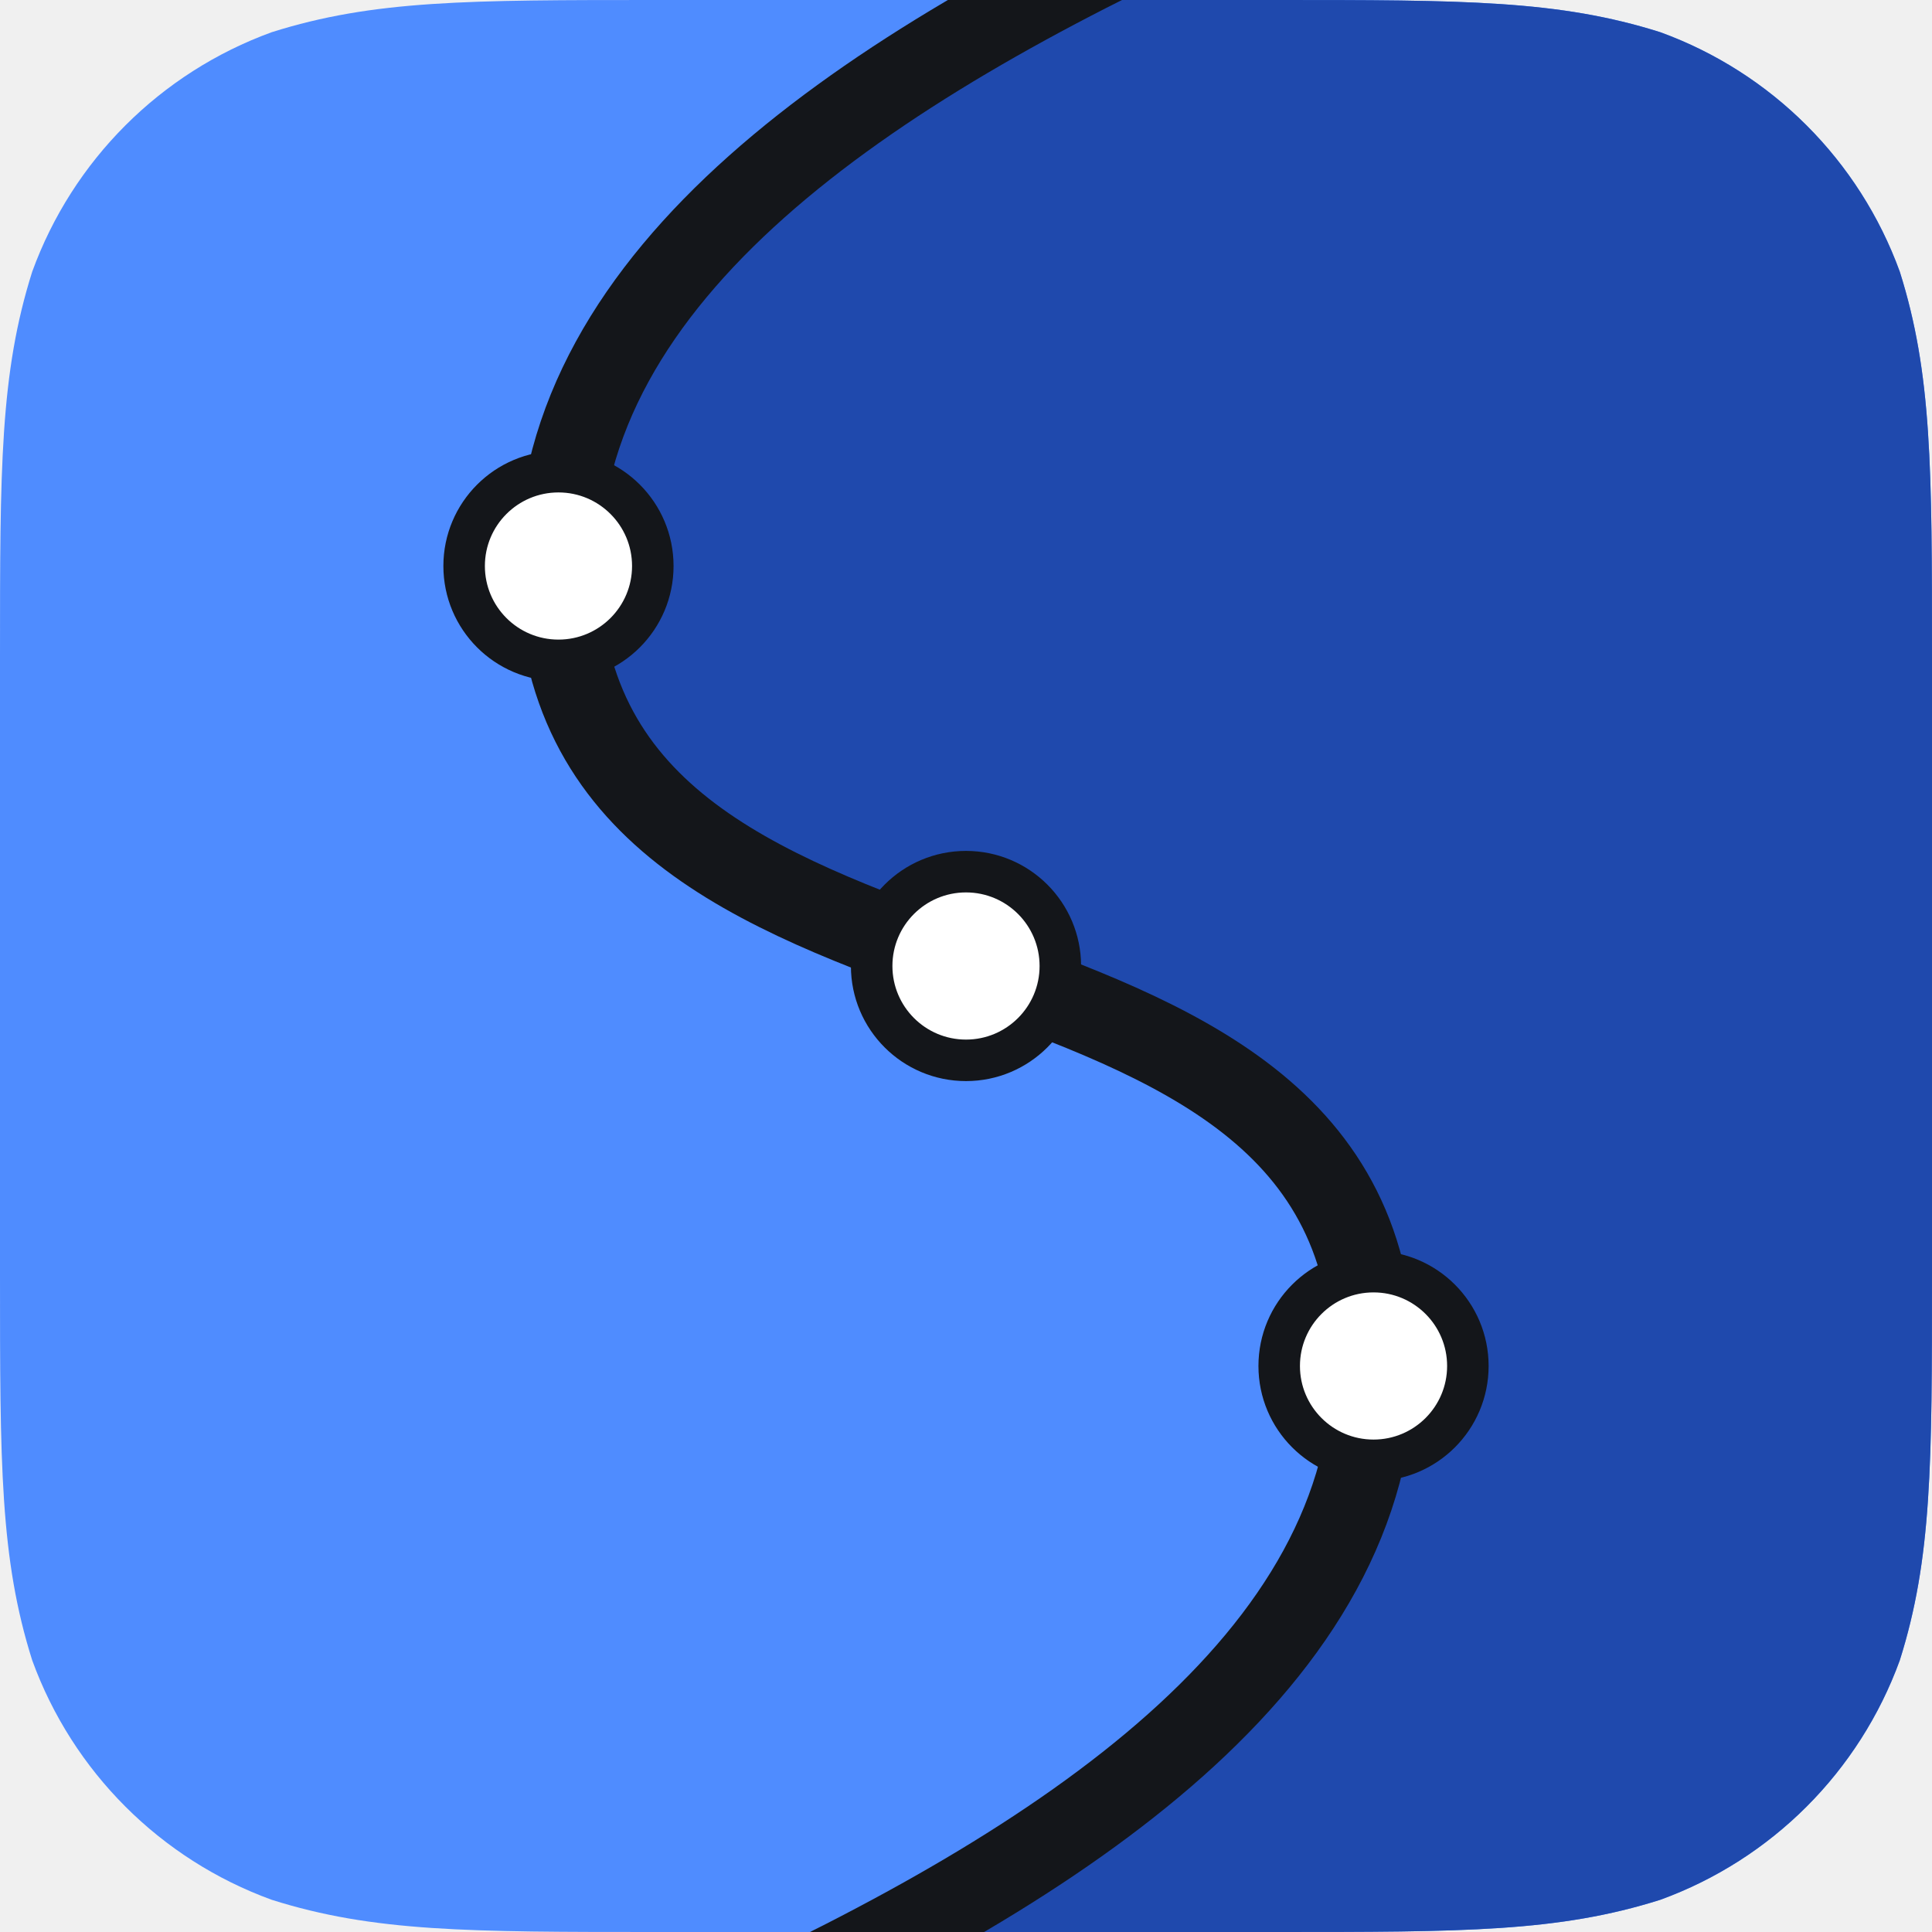
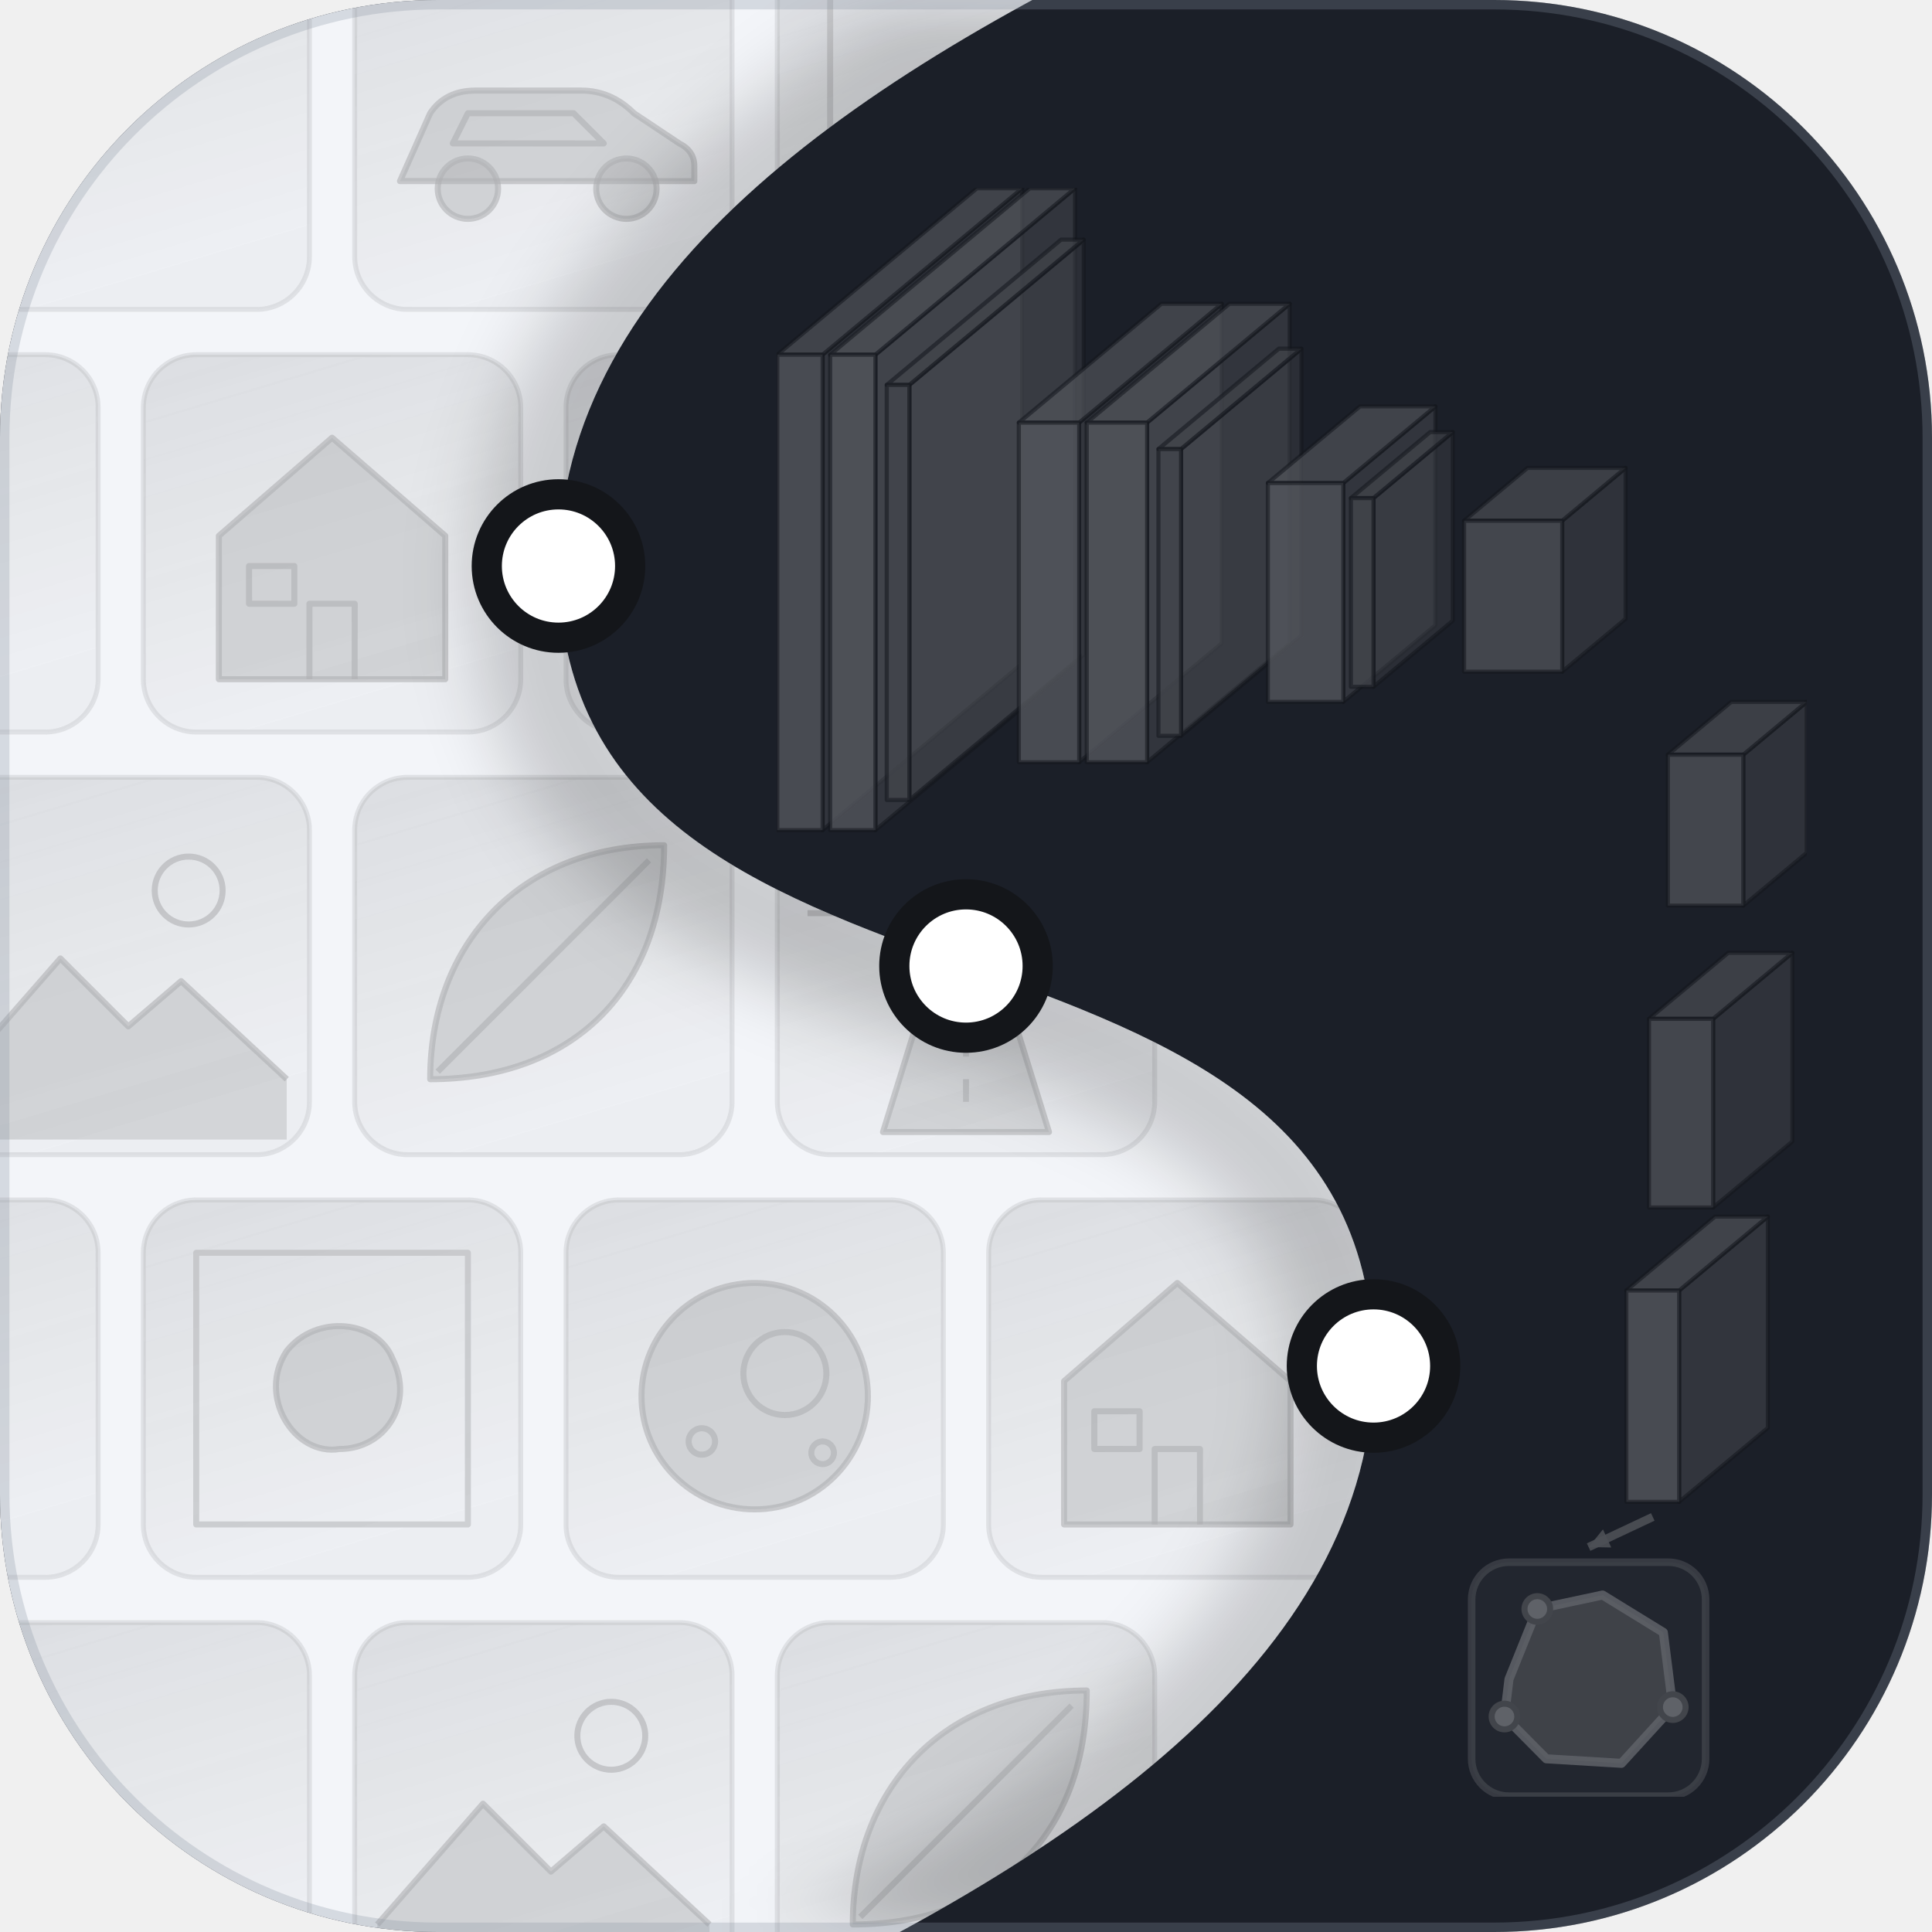
<svg xmlns="http://www.w3.org/2000/svg" viewBox="0 0 512 512">
  <defs>
-     <clipPath id="p">
-       <path d="M174.27 0.00L337.73 0.00C387.91 0.00 413.00 0.00 440.01 8.54C469.50 19.27 492.73 42.50 503.46 71.99C512.00 99.00 512.00 124.09 512.00 174.27L512.00 337.73C512.00 387.91 512.00 413.00 503.46 440.01C492.73 469.50 469.50 492.73 440.01 503.46C413.00 512.00 387.91 512.00 337.73 512.00L174.27 512.00C124.09 512.00 99.00 512.00 71.99 503.46C42.50 492.73 19.27 469.50 8.54 440.01C0.00 413.00 0.00 387.91 0.00 337.73L0.00 174.27C0.00 124.09 0.00 99.00 8.54 71.99C19.27 42.50 42.50 19.27 71.99 8.54C99.00 0.00 124.09 0.00 174.27 0.00Z" />
+     <clipPath id="cs">
+       <rect width="512" height="512" rx="116" />
    </clipPath>
+     <clipPath id="ls">
+       <path d="M322 -24C230 18 148 72 148 150C148 216 200 236 256 256C312 276 364 296 364 362C364 440 282 494 190 536L-40 536L-40 -24Z" />
+     </clipPath>
+     <clipPath id="rs">
+       <path d="M322 -24C230 18 148 72 148 150C148 216 200 236 256 256C312 276 364 296 364 362C364 440 282 494 190 536L552 536L552 -24Z" />
+     </clipPath>
+     <filter id="bs" x="-20%" y="-20%" width="140%" height="140%">
+       <feGaussianBlur stdDeviation="9" />
+     </filter>
+     <filter id="gs" x="-60%" y="-60%" width="220%" height="220%">
+       <feGaussianBlur stdDeviation="4" result="x" />
+       <feMerge>
+         <feMergeNode in="x" />
+         <feMergeNode in="SourceGraphic" />
+       </feMerge>
+     </filter>
+     <filter id="shs" x="-30%" y="-30%" width="160%" height="160%">
+       <feDropShadow dx="0" dy="5" stdDeviation="5" flood-opacity=".3" />
+     </filter>
+     <filter id="ms" x="0" y="0" width="1" height="1">
+       <feColorMatrix type="saturate" values="0" />
+     </filter>
+     <linearGradient id="duos" x1="0" y1="0" x2=".3" y2="1">
+       <stop offset="0" stop-color="#1d2a44" stop-opacity=".34" />
+       <stop offset="1" stop-color="#1d2a44" stop-opacity=".08" />
+     </linearGradient>
+     <linearGradient id="bgrs" x1="0" y1="0" x2="0" y2="1">
+       <stop offset="0" stop-color="#cdd8f0" stop-opacity=".95" />
+       <stop offset="1" stop-color="#22d3ee" stop-opacity=".75" />
+     </linearGradient>
  </defs>
-   <g clip-path="url(#p)">
-     <rect width="512" height="512" fill="#4f8cff" />
-     <path d="M322 -24C230 18 148 72 148 150C148 216 200 236 256 256C312 276 364 296 364 362C364 440 282 494 190 536L536 536L536 -24Z" fill="#1f49ad" />
-     <path d="M322 -24C230 18 148 72 148 150C148 216 200 236 256 256C312 276 364 296 364 362C364 440 282 494 190 536" fill="none" stroke="#14161a" stroke-width="22" />
+   <g clip-path="url(#cs)">
+     <rect width="512" height="512" fill="#1b1f28" />
+     <g clip-path="url(#rs)">
+       <g opacity="0.3" filter="url(#ms)">
+         <polygon points="218.0,94.0 270.9,49.9 270.9,175.9 218.0,220.0" fill="#cdd8f0" fill-opacity="0.41" stroke="#000" stroke-opacity=".55" stroke-width="1.1" stroke-linejoin="round" />
+         <polygon points="206.0,94.0 218.0,94.0 270.9,49.9 258.9,49.9" fill="#cdd8f0" fill-opacity="0.66" stroke="#000" stroke-opacity=".55" stroke-width="1.1" stroke-linejoin="round" />
+         <polygon points="206.0,94.0 218.0,94.0 218.0,220.0 206.0,220.0" fill="#cdd8f0" fill-opacity="0.82" stroke="#000" stroke-opacity=".55" stroke-width="1.1" stroke-linejoin="round" />
+         <polygon points="232.0,94.0 284.9,49.9 284.9,175.9 232.0,220.0" fill="#cdd8f0" fill-opacity="0.41" stroke="#000" stroke-opacity=".55" stroke-width="1.1" stroke-linejoin="round" />
+         <polygon points="220.0,94.0 232.0,94.0 284.9,49.9 272.9,49.9" fill="#cdd8f0" fill-opacity="0.66" stroke="#000" stroke-opacity=".55" stroke-width="1.1" stroke-linejoin="round" />
+         <polygon points="220.0,94.0 232.0,94.0 232.0,220.0 220.0,220.0" fill="#cdd8f0" fill-opacity="0.82" stroke="#000" stroke-opacity=".55" stroke-width="1.1" stroke-linejoin="round" />
+         <polygon points="241.0,102.0 287.2,63.5 287.2,173.5 241.0,212.0" fill="#a78bfa" fill-opacity="0.41" stroke="#000" stroke-opacity=".55" stroke-width="1.1" stroke-linejoin="round" />
+         <polygon points="235.0,102.0 241.0,102.0 287.2,63.5 281.2,63.5" fill="#a78bfa" fill-opacity="0.66" stroke="#000" stroke-opacity=".55" stroke-width="1.1" stroke-linejoin="round" />
+         <polygon points="235.0,102.0 241.0,102.0 241.0,212.0 235.0,212.0" fill="#a78bfa" fill-opacity="0.82" stroke="#000" stroke-opacity=".55" stroke-width="1.1" stroke-linejoin="round" />
+         <polygon points="286.0,112.0 323.8,80.5 323.8,170.5 286.0,202.0" fill="#cdd8f0" fill-opacity="0.41" stroke="#000" stroke-opacity=".55" stroke-width="1.1" stroke-linejoin="round" />
+         <polygon points="270.0,112.0 286.0,112.0 323.8,80.5 307.8,80.5" fill="#cdd8f0" fill-opacity="0.66" stroke="#000" stroke-opacity=".55" stroke-width="1.1" stroke-linejoin="round" />
+         <polygon points="270.0,112.0 286.0,112.0 286.0,202.0 270.0,202.0" fill="#cdd8f0" fill-opacity="0.82" stroke="#000" stroke-opacity=".55" stroke-width="1.1" stroke-linejoin="round" />
+         <polygon points="304.0,112.0 341.8,80.5 341.8,170.5 304.0,202.0" fill="#cdd8f0" fill-opacity="0.41" stroke="#000" stroke-opacity=".55" stroke-width="1.1" stroke-linejoin="round" />
+         <polygon points="288.0,112.0 304.0,112.0 341.8,80.5 325.8,80.5" fill="#cdd8f0" fill-opacity="0.66" stroke="#000" stroke-opacity=".55" stroke-width="1.1" stroke-linejoin="round" />
+         <polygon points="288.0,112.0 304.0,112.0 304.0,202.0 288.0,202.0" fill="#cdd8f0" fill-opacity="0.82" stroke="#000" stroke-opacity=".55" stroke-width="1.1" stroke-linejoin="round" />
+         <polygon points="313.0,119.0 344.9,92.4 344.9,168.4 313.0,195.0" fill="#a78bfa" fill-opacity="0.41" stroke="#000" stroke-opacity=".55" stroke-width="1.1" stroke-linejoin="round" />
+         <polygon points="307.0,119.0 313.0,119.0 344.9,92.4 338.9,92.4" fill="#a78bfa" fill-opacity="0.66" stroke="#000" stroke-opacity=".55" stroke-width="1.1" stroke-linejoin="round" />
+         <polygon points="307.0,119.0 313.0,119.0 313.0,195.0 307.0,195.0" fill="#a78bfa" fill-opacity="0.82" stroke="#000" stroke-opacity=".55" stroke-width="1.1" stroke-linejoin="round" />
+         <polygon points="356.0,128.0 380.4,107.7 380.4,165.7 356.0,186.0" fill="#cdd8f0" fill-opacity="0.41" stroke="#000" stroke-opacity=".55" stroke-width="1.1" stroke-linejoin="round" />
+         <polygon points="336.0,128.0 356.0,128.0 380.4,107.7 360.4,107.7" fill="#cdd8f0" fill-opacity="0.66" stroke="#000" stroke-opacity=".55" stroke-width="1.1" stroke-linejoin="round" />
+         <polygon points="336.0,128.0 356.0,128.0 356.0,186.0 336.0,186.0" fill="#cdd8f0" fill-opacity="0.82" stroke="#000" stroke-opacity=".55" stroke-width="1.1" stroke-linejoin="round" />
+         <polygon points="364.0,132.0 385.0,114.5 385.0,164.5 364.0,182.0" fill="#a78bfa" fill-opacity="0.41" stroke="#000" stroke-opacity=".55" stroke-width="1.1" stroke-linejoin="round" />
+         <polygon points="358.0,132.0 364.0,132.0 385.0,114.5 379.0,114.5" fill="#a78bfa" fill-opacity="0.66" stroke="#000" stroke-opacity=".55" stroke-width="1.1" stroke-linejoin="round" />
+         <polygon points="358.0,132.0 364.0,132.0 364.0,182.0 358.0,182.0" fill="#a78bfa" fill-opacity="0.82" stroke="#000" stroke-opacity=".55" stroke-width="1.1" stroke-linejoin="round" />
+         <polygon points="414.0,138.0 430.8,124.0 430.8,164.0 414.0,178.0" fill="#22d3ee" fill-opacity="0.41" stroke="#000" stroke-opacity=".55" stroke-width="1.1" stroke-linejoin="round" />
+         <polygon points="388.0,138.0 414.0,138.0 430.8,124.0 404.8,124.0" fill="#22d3ee" fill-opacity="0.66" stroke="#000" stroke-opacity=".55" stroke-width="1.1" stroke-linejoin="round" />
+         <polygon points="388.0,138.0 414.0,138.0 414.0,178.0 388.0,178.0" fill="#22d3ee" fill-opacity="0.82" stroke="#000" stroke-opacity=".55" stroke-width="1.1" stroke-linejoin="round" />
+         <polygon points="462.0,200.0 478.8,186.0 478.8,226.0 462.0,240.0" fill="#22d3ee" fill-opacity="0.41" stroke="#000" stroke-opacity=".55" stroke-width="1.1" stroke-linejoin="round" />
+         <polygon points="442.0,200.0 462.0,200.0 478.8,186.0 458.8,186.0" fill="#22d3ee" fill-opacity="0.66" stroke="#000" stroke-opacity=".55" stroke-width="1.1" stroke-linejoin="round" />
+         <polygon points="442.0,200.0 462.0,200.0 462.0,240.0 442.0,240.0" fill="#22d3ee" fill-opacity="0.82" stroke="#000" stroke-opacity=".55" stroke-width="1.1" stroke-linejoin="round" />
+         <polygon points="454.0,270.0 475.0,252.5 475.0,302.5 454.0,320.0" fill="#22d3ee" fill-opacity="0.41" stroke="#000" stroke-opacity=".55" stroke-width="1.1" stroke-linejoin="round" />
+         <polygon points="437.0,270.0 454.0,270.0 475.0,252.5 458.0,252.5" fill="#22d3ee" fill-opacity="0.66" stroke="#000" stroke-opacity=".55" stroke-width="1.1" stroke-linejoin="round" />
+         <polygon points="437.0,270.0 454.0,270.0 454.0,320.0 437.0,320.0" fill="#22d3ee" fill-opacity="0.82" stroke="#000" stroke-opacity=".55" stroke-width="1.1" stroke-linejoin="round" />
+         <polygon points="445.0,342.0 468.5,322.4 468.5,378.4 445.0,398.0" fill="#cdd8f0" fill-opacity="0.41" stroke="#000" stroke-opacity=".55" stroke-width="1.1" stroke-linejoin="round" />
+         <polygon points="431.0,342.0 445.0,342.0 468.5,322.4 454.5,322.4" fill="#cdd8f0" fill-opacity="0.66" stroke="#000" stroke-opacity=".55" stroke-width="1.1" stroke-linejoin="round" />
+         <polygon points="431.0,342.0 445.0,342.0 445.0,398.0 431.0,398.0" fill="#cdd8f0" fill-opacity="0.82" stroke="#000" stroke-opacity=".55" stroke-width="1.1" stroke-linejoin="round" />
+         <path d="M438.0 402.0 L421.0 410.0" stroke="#22d3ee" stroke-opacity="0.9" stroke-width="2.2" />
+         <polygon points="424.8,405.3 421.0,410.0 427.0,410.1" fill="#22d3ee" fill-opacity="0.9" />
+         <rect x="390" y="414" width="62" height="62" rx="9.9" fill="#cdd8f0" fill-opacity=".12" stroke="#cdd8f0" stroke-opacity=".5" stroke-width="2" />
+         <polygon points="399.9,445.0 407.4,426.4 424.7,422.7 440.8,432.6 443.3,452.4 429.7,467.3 409.8,466.1 398.7,454.9" fill="#a78bfa" fill-opacity=".9" stroke="#fff" stroke-opacity=".85" stroke-width="2.4" stroke-linejoin="round" />
+         <g>
+           <circle cx="407.4" cy="426.4" r="3.4" fill="#fff" stroke="#a78bfa" stroke-width="1.6" />
+           <circle cx="443.3" cy="452.4" r="3.4" fill="#fff" stroke="#a78bfa" stroke-width="1.6" />
+           <circle cx="398.7" cy="454.9" r="3.4" fill="#fff" stroke="#a78bfa" stroke-width="1.6" />
+         </g>
+       </g>
+     </g>
+     <g clip-path="url(#ls)">
+       <rect width="512" height="512" fill="#f3f5f9" />
+       <g opacity="0.34" filter="url(#ms)">
+         <g transform="translate(-80.0 32.0) rotate(0.0) scale(1.000) translate(-50 -50)">
+           <clipPath id="ts_0">
+             <rect width="100" height="100" rx="14" />
+           </clipPath>
+           <g clip-path="url(#ts_0)">
+             <rect width="100" height="100" fill="url(#duos)" />
+             <g fill="#1d2a44" fill-opacity=".42" />
+             <g fill="none" stroke="#1d2a44" stroke-opacity=".6" stroke-width="1.60" stroke-linejoin="round" />
+           </g>
+           <rect width="100" height="100" rx="14" fill="none" stroke="#1d2a44" stroke-opacity=".28" stroke-width="1.30" />
+         </g>
+         <g transform="translate(32.0 32.0) rotate(0.0) scale(1.000) translate(-50 -50)">
+           <clipPath id="ts_1">
+             <rect width="100" height="100" rx="14" />
+           </clipPath>
+           <g clip-path="url(#ts_1)">
+             <rect width="100" height="100" fill="url(#duos)" />
+             <g fill="#1d2a44" fill-opacity=".42" />
+             <g fill="none" stroke="#1d2a44" stroke-opacity=".6" stroke-width="1.60" stroke-linejoin="round" />
+           </g>
+           <rect width="100" height="100" rx="14" fill="none" stroke="#1d2a44" stroke-opacity=".28" stroke-width="1.30" />
+         </g>
+         <g transform="translate(144.0 32.0) rotate(0.0) scale(1.000) translate(-50 -50)">
+           <clipPath id="ts_2">
+             <rect width="100" height="100" rx="14" />
+           </clipPath>
+           <g clip-path="url(#ts_2)">
+             <rect width="100" height="100" fill="url(#duos)" />
+             <g fill="#1d2a44" fill-opacity=".42">
+               <path d="M12 66 L20 48 Q24 42 32 42 L60 42 Q68 42 74 48 L86 56 Q90 58 90 62 L90 66 Z" />
+               <circle cx="30" cy="68" r="8" />
+               <circle cx="72" cy="68" r="8" />
+             </g>
+             <g fill="none" stroke="#1d2a44" stroke-opacity=".6" stroke-width="1.60" stroke-linejoin="round">
+               <path d="M12 66 L20 48 Q24 42 32 42 L60 42 Q68 42 74 48 L86 56 Q90 58 90 62 L90 66 Z" />
+               <path d="M30 48 L58 48 L66 56 L26 56 Z" />
+               <circle cx="30" cy="68" r="8" />
+               <circle cx="72" cy="68" r="8" />
+             </g>
+           </g>
+           <rect width="100" height="100" rx="14" fill="none" stroke="#1d2a44" stroke-opacity=".28" stroke-width="1.30" />
+         </g>
+         <g transform="translate(256.0 32.0) rotate(0.0) scale(1.000) translate(-50 -50)">
+           <clipPath id="ts_3">
+             <rect width="100" height="100" rx="14" />
+           </clipPath>
+           <g clip-path="url(#ts_3)">
+             <rect width="100" height="100" fill="url(#duos)" />
+             <g fill="#1d2a44" fill-opacity=".42">
+               <path d="M38 40 C46 30 62 32 66 42 C72 54 64 66 52 66 C40 68 30 52 38 40 Z" />
+             </g>
+             <g fill="none" stroke="#1d2a44" stroke-opacity=".6" stroke-width="1.60" stroke-linejoin="round">
+               <path d="M14 14 H86 V86 H14 Z" stroke-opacity=".5" />
+               <path d="M38 40 C46 30 62 32 66 42 C72 54 64 66 52 66 C40 68 30 52 38 40 Z" />
+             </g>
+           </g>
+           <rect width="100" height="100" rx="14" fill="none" stroke="#1d2a44" stroke-opacity=".28" stroke-width="1.30" />
+         </g>
+         <g transform="translate(-24.0 144.0) rotate(0.0) scale(1.000) translate(-50 -50)">
+           <clipPath id="ts_4">
+             <rect width="100" height="100" rx="14" />
+           </clipPath>
+           <g clip-path="url(#ts_4)">
+             <rect width="100" height="100" fill="url(#duos)" />
+             <g fill="#1d2a44" fill-opacity=".42" />
+             <g fill="none" stroke="#1d2a44" stroke-opacity=".6" stroke-width="1.60" stroke-linejoin="round" />
+           </g>
+           <rect width="100" height="100" rx="14" fill="none" stroke="#1d2a44" stroke-opacity=".28" stroke-width="1.30" />
+         </g>
+         <g transform="translate(88.0 144.0) rotate(0.0) scale(1.000) translate(-50 -50)">
+           <clipPath id="ts_5">
+             <rect width="100" height="100" rx="14" />
+           </clipPath>
+           <g clip-path="url(#ts_5)">
+             <rect width="100" height="100" fill="url(#duos)" />
+             <g fill="#1d2a44" fill-opacity=".42">
+               <path d="M20 86 V48 L50 22 L80 48 V86 Z" />
+             </g>
+             <g fill="none" stroke="#1d2a44" stroke-opacity=".6" stroke-width="1.60" stroke-linejoin="round">
+               <path d="M20 86 V48 L50 22 L80 48 V86 Z" />
+               <path d="M44 86 V66 H56 V86" />
+               <path d="M28 56 H40 V66 H28 Z" />
+             </g>
+           </g>
+           <rect width="100" height="100" rx="14" fill="none" stroke="#1d2a44" stroke-opacity=".28" stroke-width="1.30" />
+         </g>
+         <g transform="translate(200.0 144.0) rotate(0.0) scale(1.000) translate(-50 -50)">
+           <clipPath id="ts_6">
+             <rect width="100" height="100" rx="14" />
+           </clipPath>
+           <g clip-path="url(#ts_6)">
+             <rect width="100" height="100" fill="url(#duos)" />
+             <g fill="#1d2a44" fill-opacity=".42">
+               <path d="M42 12 H58 V28 Q70 34 70 48 V84 Q70 90 64 90 H36 Q30 90 30 84 V48 Q30 34 42 28 Z" />
+             </g>
+             <g fill="none" stroke="#1d2a44" stroke-opacity=".6" stroke-width="1.60" stroke-linejoin="round">
+               <path d="M42 12 H58 V28 Q70 34 70 48 V84 Q70 90 64 90 H36 Q30 90 30 84 V48 Q30 34 42 28 Z" />
+               <path d="M30 56 H70" />
+             </g>
+           </g>
+           <rect width="100" height="100" rx="14" fill="none" stroke="#1d2a44" stroke-opacity=".28" stroke-width="1.30" />
+         </g>
+         <g transform="translate(-80.0 256.0) rotate(0.0) scale(1.000) translate(-50 -50)">
+           <clipPath id="ts_7">
+             <rect width="100" height="100" rx="14" />
+           </clipPath>
+           <g clip-path="url(#ts_7)">
+             <rect width="100" height="100" fill="url(#duos)" />
+             <g fill="#1d2a44" fill-opacity=".42" />
+             <g fill="none" stroke="#1d2a44" stroke-opacity=".6" stroke-width="1.60" stroke-linejoin="round" />
+           </g>
+           <rect width="100" height="100" rx="14" fill="none" stroke="#1d2a44" stroke-opacity=".28" stroke-width="1.30" />
+         </g>
+         <g transform="translate(32.0 256.0) rotate(0.0) scale(1.000) translate(-50 -50)">
+           <clipPath id="ts_8">
+             <rect width="100" height="100" rx="14" />
+           </clipPath>
+           <g clip-path="url(#ts_8)">
+             <rect width="100" height="100" fill="url(#duos)" />
+             <g fill="#1d2a44" fill-opacity=".42">
+               <path d="M6 80 L34 48 L52 66 L66 54 L94 80 L94 96 L6 96 Z" />
+             </g>
+             <g fill="none" stroke="#1d2a44" stroke-opacity=".6" stroke-width="1.60" stroke-linejoin="round">
+               <circle cx="68" cy="30" r="9" />
+               <path d="M6 80 L34 48 L52 66 L66 54 L94 80" />
+             </g>
+           </g>
+           <rect width="100" height="100" rx="14" fill="none" stroke="#1d2a44" stroke-opacity=".28" stroke-width="1.30" />
+         </g>
+         <g transform="translate(144.0 256.0) rotate(0.0) scale(1.000) translate(-50 -50)">
+           <clipPath id="ts_9">
+             <rect width="100" height="100" rx="14" />
+           </clipPath>
+           <g clip-path="url(#ts_9)">
+             <rect width="100" height="100" fill="url(#duos)" />
+             <g fill="#1d2a44" fill-opacity=".42">
+               <path d="M20 80 C20 44 44 18 82 18 C82 56 58 80 20 80 Z" />
+             </g>
+             <g fill="none" stroke="#1d2a44" stroke-opacity=".6" stroke-width="1.60" stroke-linejoin="round">
+               <path d="M20 80 C20 44 44 18 82 18 C82 56 58 80 20 80 Z" />
+               <path d="M22 78 C40 60 58 42 78 22" />
+             </g>
+           </g>
+           <rect width="100" height="100" rx="14" fill="none" stroke="#1d2a44" stroke-opacity=".28" stroke-width="1.30" />
+         </g>
+         <g transform="translate(256.0 256.0) rotate(0.0) scale(1.000) translate(-50 -50)">
+           <clipPath id="ts_10">
+             <rect width="100" height="100" rx="14" />
+           </clipPath>
+           <g clip-path="url(#ts_10)">
+             <rect width="100" height="100" fill="url(#duos)" />
+             <g fill="#1d2a44" fill-opacity=".42">
+               <path d="M28 94 L46 36 L54 36 L72 94 Z" />
+             </g>
+             <g fill="none" stroke="#1d2a44" stroke-opacity=".6" stroke-width="1.60" stroke-linejoin="round">
+               <path d="M8 36 H92" />
+               <path d="M28 94 L46 36 L54 36 L72 94 Z" />
+               <path d="M50 44 V90" stroke-dasharray="6 6" />
+             </g>
+           </g>
+           <rect width="100" height="100" rx="14" fill="none" stroke="#1d2a44" stroke-opacity=".28" stroke-width="1.30" />
+         </g>
+         <g transform="translate(-24.0 368.0) rotate(0.0) scale(1.000) translate(-50 -50)">
+           <clipPath id="ts_11">
+             <rect width="100" height="100" rx="14" />
+           </clipPath>
+           <g clip-path="url(#ts_11)">
+             <rect width="100" height="100" fill="url(#duos)" />
+             <g fill="#1d2a44" fill-opacity=".42" />
+             <g fill="none" stroke="#1d2a44" stroke-opacity=".6" stroke-width="1.60" stroke-linejoin="round" />
+           </g>
+           <rect width="100" height="100" rx="14" fill="none" stroke="#1d2a44" stroke-opacity=".28" stroke-width="1.30" />
+         </g>
+         <g transform="translate(88.0 368.0) rotate(0.0) scale(1.000) translate(-50 -50)">
+           <clipPath id="ts_12">
+             <rect width="100" height="100" rx="14" />
+           </clipPath>
+           <g clip-path="url(#ts_12)">
+             <rect width="100" height="100" fill="url(#duos)" />
+             <g fill="#1d2a44" fill-opacity=".42">
+               <path d="M38 40 C46 30 62 32 66 42 C72 54 64 66 52 66 C40 68 30 52 38 40 Z" />
+             </g>
+             <g fill="none" stroke="#1d2a44" stroke-opacity=".6" stroke-width="1.60" stroke-linejoin="round">
+               <path d="M14 14 H86 V86 H14 Z" stroke-opacity=".5" />
+               <path d="M38 40 C46 30 62 32 66 42 C72 54 64 66 52 66 C40 68 30 52 38 40 Z" />
+             </g>
+           </g>
+           <rect width="100" height="100" rx="14" fill="none" stroke="#1d2a44" stroke-opacity=".28" stroke-width="1.30" />
+         </g>
+         <g transform="translate(200.0 368.0) rotate(0.0) scale(1.000) translate(-50 -50)">
+           <clipPath id="ts_13">
+             <rect width="100" height="100" rx="14" />
+           </clipPath>
+           <g clip-path="url(#ts_13)">
+             <rect width="100" height="100" fill="url(#duos)" />
+             <g fill="#1d2a44" fill-opacity=".42">
+               <circle cx="50" cy="52" r="30" />
+             </g>
+             <g fill="none" stroke="#1d2a44" stroke-opacity=".6" stroke-width="1.60" stroke-linejoin="round">
+               <circle cx="50" cy="52" r="30" />
+               <circle cx="58" cy="46" r="11" />
+               <circle cx="36" cy="64" r="3.5" />
+               <circle cx="68" cy="67" r="3" />
+             </g>
+           </g>
+           <rect width="100" height="100" rx="14" fill="none" stroke="#1d2a44" stroke-opacity=".28" stroke-width="1.30" />
+         </g>
+         <g transform="translate(312.0 368.0) rotate(0.0) scale(1.000) translate(-50 -50)">
+           <clipPath id="ts_14">
+             <rect width="100" height="100" rx="14" />
+           </clipPath>
+           <g clip-path="url(#ts_14)">
+             <rect width="100" height="100" fill="url(#duos)" />
+             <g fill="#1d2a44" fill-opacity=".42">
+               <path d="M20 86 V48 L50 22 L80 48 V86 Z" />
+             </g>
+             <g fill="none" stroke="#1d2a44" stroke-opacity=".6" stroke-width="1.60" stroke-linejoin="round">
+               <path d="M20 86 V48 L50 22 L80 48 V86 Z" />
+               <path d="M44 86 V66 H56 V86" />
+               <path d="M28 56 H40 V66 H28 Z" />
+             </g>
+           </g>
+           <rect width="100" height="100" rx="14" fill="none" stroke="#1d2a44" stroke-opacity=".28" stroke-width="1.30" />
+         </g>
+         <g transform="translate(-80.0 480.0) rotate(0.0) scale(1.000) translate(-50 -50)">
+           <clipPath id="ts_15">
+             <rect width="100" height="100" rx="14" />
+           </clipPath>
+           <g clip-path="url(#ts_15)">
+             <rect width="100" height="100" fill="url(#duos)" />
+             <g fill="#1d2a44" fill-opacity=".42" />
+             <g fill="none" stroke="#1d2a44" stroke-opacity=".6" stroke-width="1.60" stroke-linejoin="round" />
+           </g>
+           <rect width="100" height="100" rx="14" fill="none" stroke="#1d2a44" stroke-opacity=".28" stroke-width="1.30" />
+         </g>
+         <g transform="translate(32.0 480.0) rotate(0.0) scale(1.000) translate(-50 -50)">
+           <clipPath id="ts_16">
+             <rect width="100" height="100" rx="14" />
+           </clipPath>
+           <g clip-path="url(#ts_16)">
+             <rect width="100" height="100" fill="url(#duos)" />
+             <g fill="#1d2a44" fill-opacity=".42" />
+             <g fill="none" stroke="#1d2a44" stroke-opacity=".6" stroke-width="1.60" stroke-linejoin="round" />
+           </g>
+           <rect width="100" height="100" rx="14" fill="none" stroke="#1d2a44" stroke-opacity=".28" stroke-width="1.30" />
+         </g>
+         <g transform="translate(144.0 480.0) rotate(0.0) scale(1.000) translate(-50 -50)">
+           <clipPath id="ts_17">
+             <rect width="100" height="100" rx="14" />
+           </clipPath>
+           <g clip-path="url(#ts_17)">
+             <rect width="100" height="100" fill="url(#duos)" />
+             <g fill="#1d2a44" fill-opacity=".42">
+               <path d="M6 80 L34 48 L52 66 L66 54 L94 80 L94 96 L6 96 Z" />
+             </g>
+             <g fill="none" stroke="#1d2a44" stroke-opacity=".6" stroke-width="1.60" stroke-linejoin="round">
+               <circle cx="68" cy="30" r="9" />
+               <path d="M6 80 L34 48 L52 66 L66 54 L94 80" />
+             </g>
+           </g>
+           <rect width="100" height="100" rx="14" fill="none" stroke="#1d2a44" stroke-opacity=".28" stroke-width="1.30" />
+         </g>
+         <g transform="translate(256.0 480.0) rotate(0.0) scale(1.000) translate(-50 -50)">
+           <clipPath id="ts_18">
+             <rect width="100" height="100" rx="14" />
+           </clipPath>
+           <g clip-path="url(#ts_18)">
+             <rect width="100" height="100" fill="url(#duos)" />
+             <g fill="#1d2a44" fill-opacity=".42">
+               <path d="M20 80 C20 44 44 18 82 18 C82 56 58 80 20 80 Z" />
+             </g>
+             <g fill="none" stroke="#1d2a44" stroke-opacity=".6" stroke-width="1.60" stroke-linejoin="round">
+               <path d="M20 80 C20 44 44 18 82 18 C82 56 58 80 20 80 Z" />
+               <path d="M22 78 C40 60 58 42 78 22" />
+             </g>
+           </g>
+           <rect width="100" height="100" rx="14" fill="none" stroke="#1d2a44" stroke-opacity=".28" stroke-width="1.30" />
+         </g>
+       </g>
+       <path d="M322 -24C230 18 148 72 148 150C148 216 200 236 256 256C312 276 364 296 364 362C364 440 282 494 190 536" fill="none" stroke="#000" stroke-opacity=".17" stroke-width="36" transform="translate(-5 4)" filter="url(#bs)" />
+     </g>
+     <circle cx="148" cy="150" r="19" fill="#fff" stroke="#14161a" stroke-width="8" />
+     <circle cx="256" cy="256" r="19" fill="#fff" stroke="#14161a" stroke-width="8" />
+     <circle cx="364" cy="362" r="19" fill="#fff" stroke="#14161a" stroke-width="8" />
+     <rect width="512" height="512" rx="116" fill="none" stroke="#8a93a3" stroke-opacity=".28" stroke-width="5" />
  </g>
-   <circle cx="148.0" cy="150.0" r="25" fill="#ffffff" stroke="#14161a" stroke-width="11" />
-   <circle cx="256.0" cy="256.0" r="25" fill="#ffffff" stroke="#14161a" stroke-width="11" />
-   <circle cx="364.0" cy="362.0" r="25" fill="#ffffff" stroke="#14161a" stroke-width="11" />
</svg>
